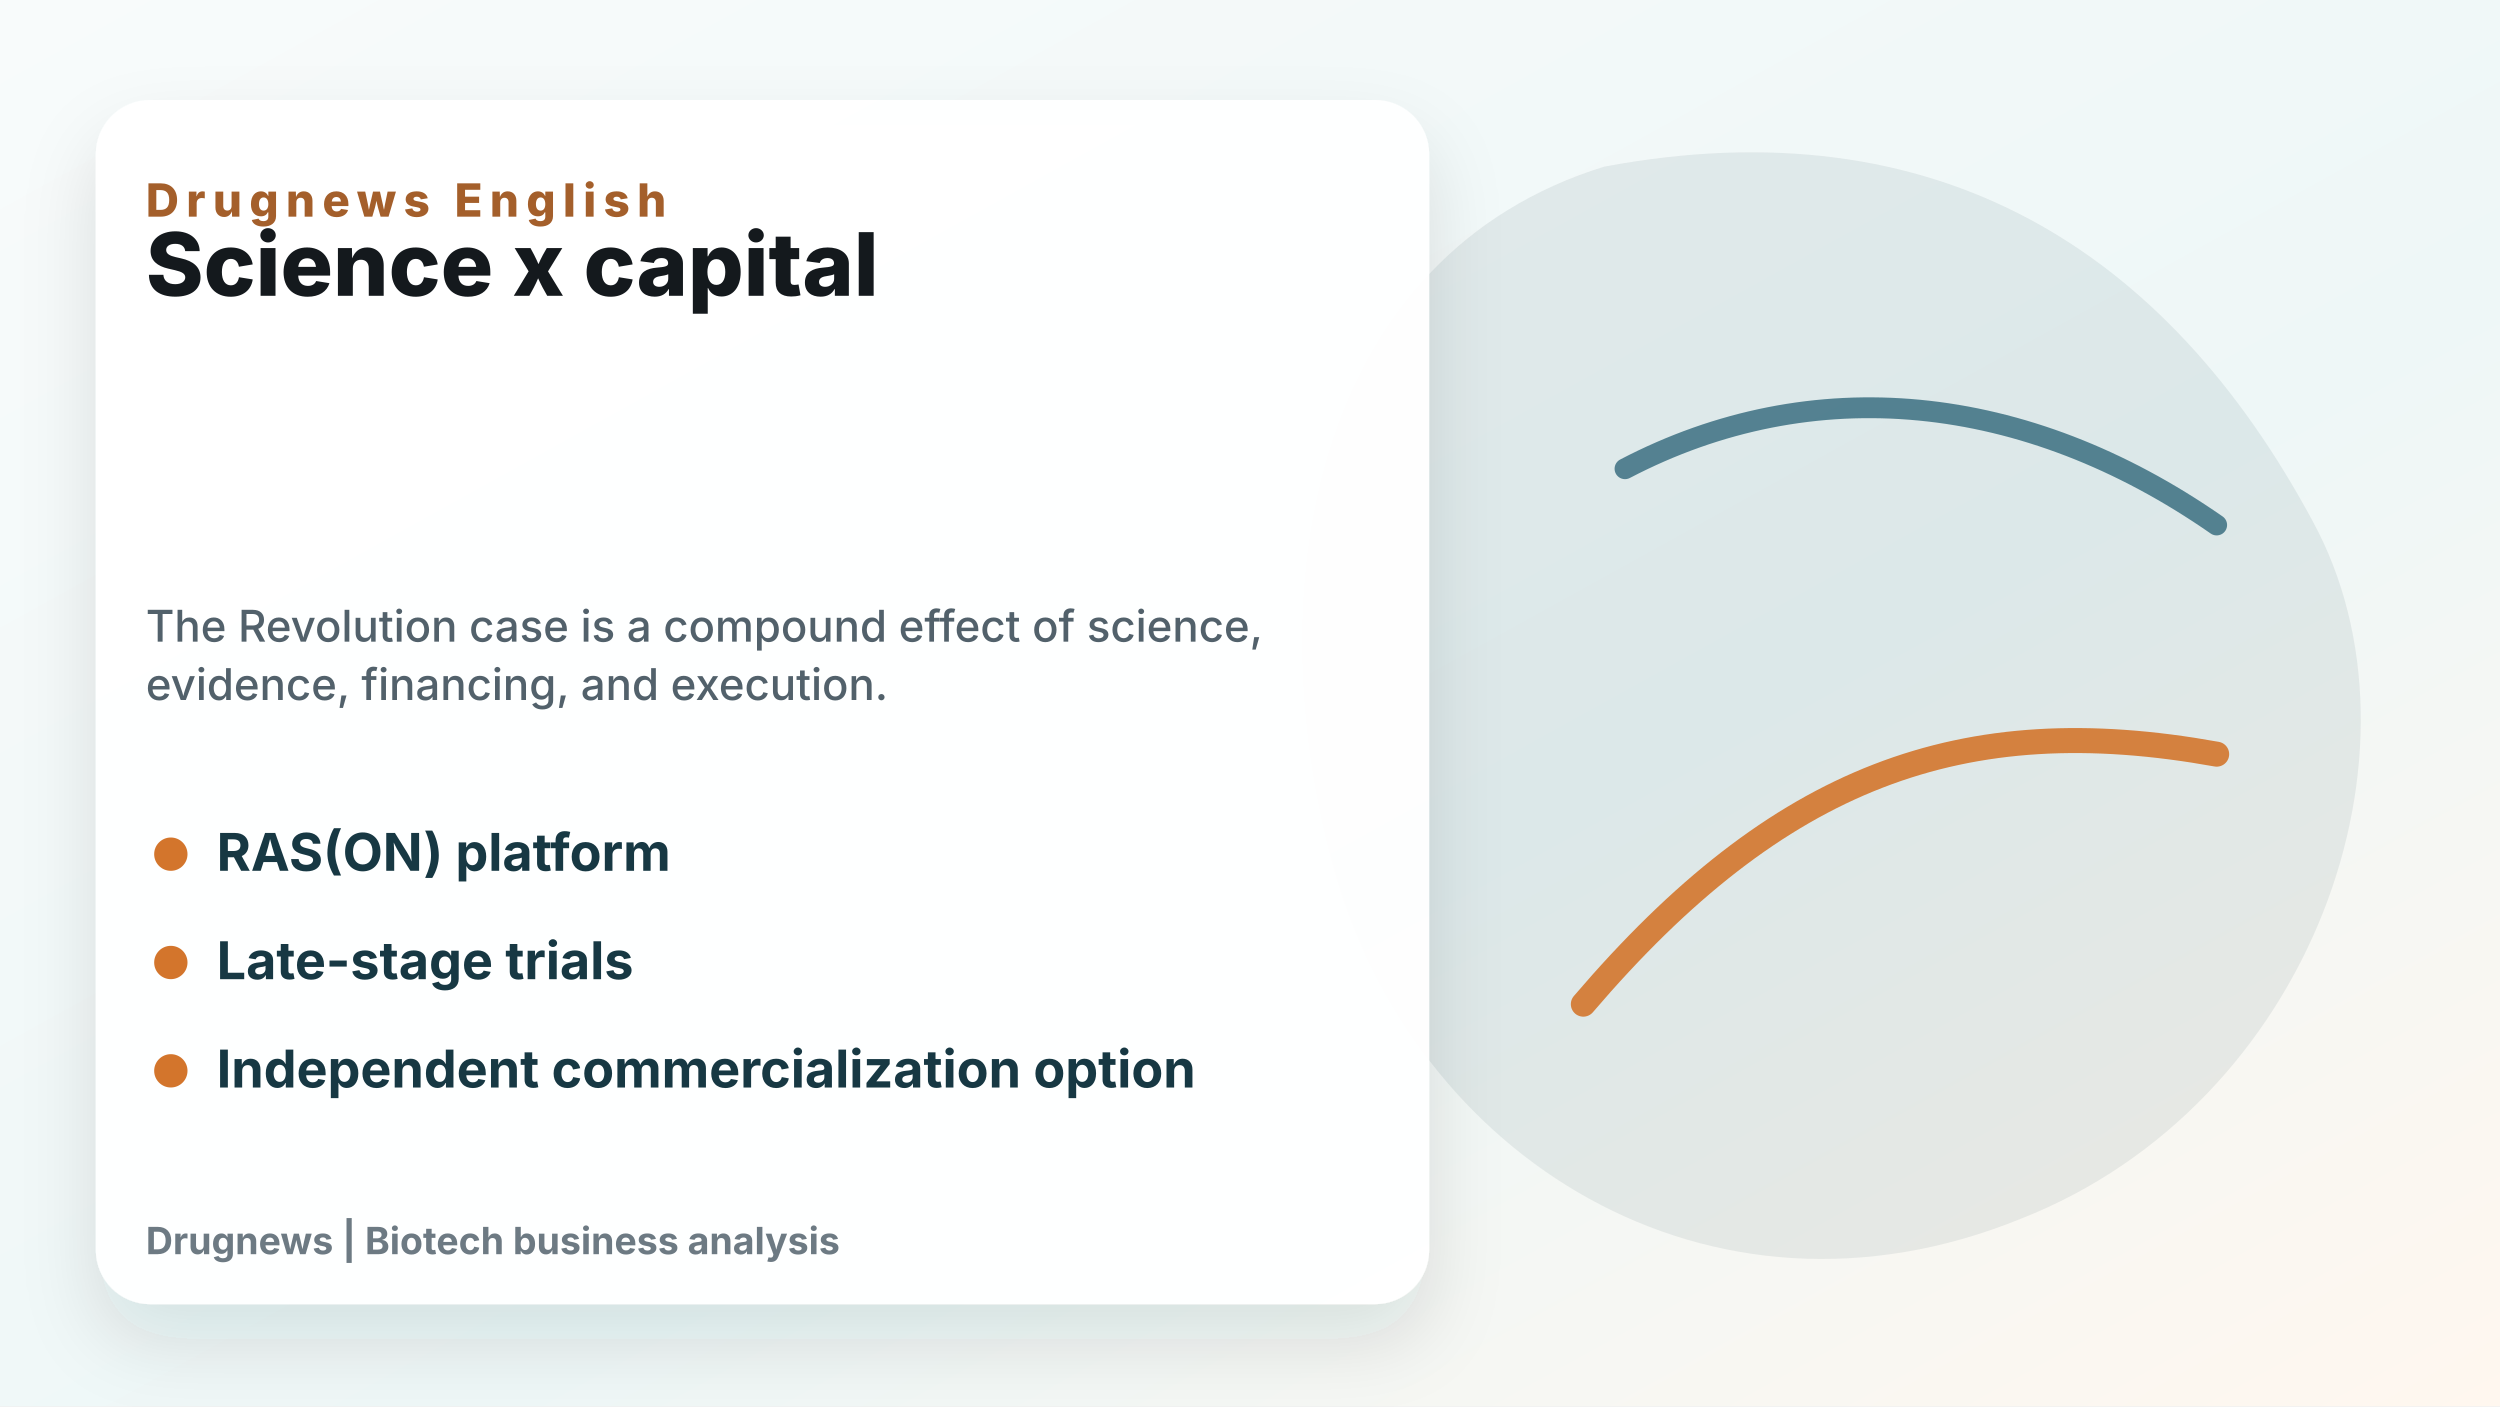
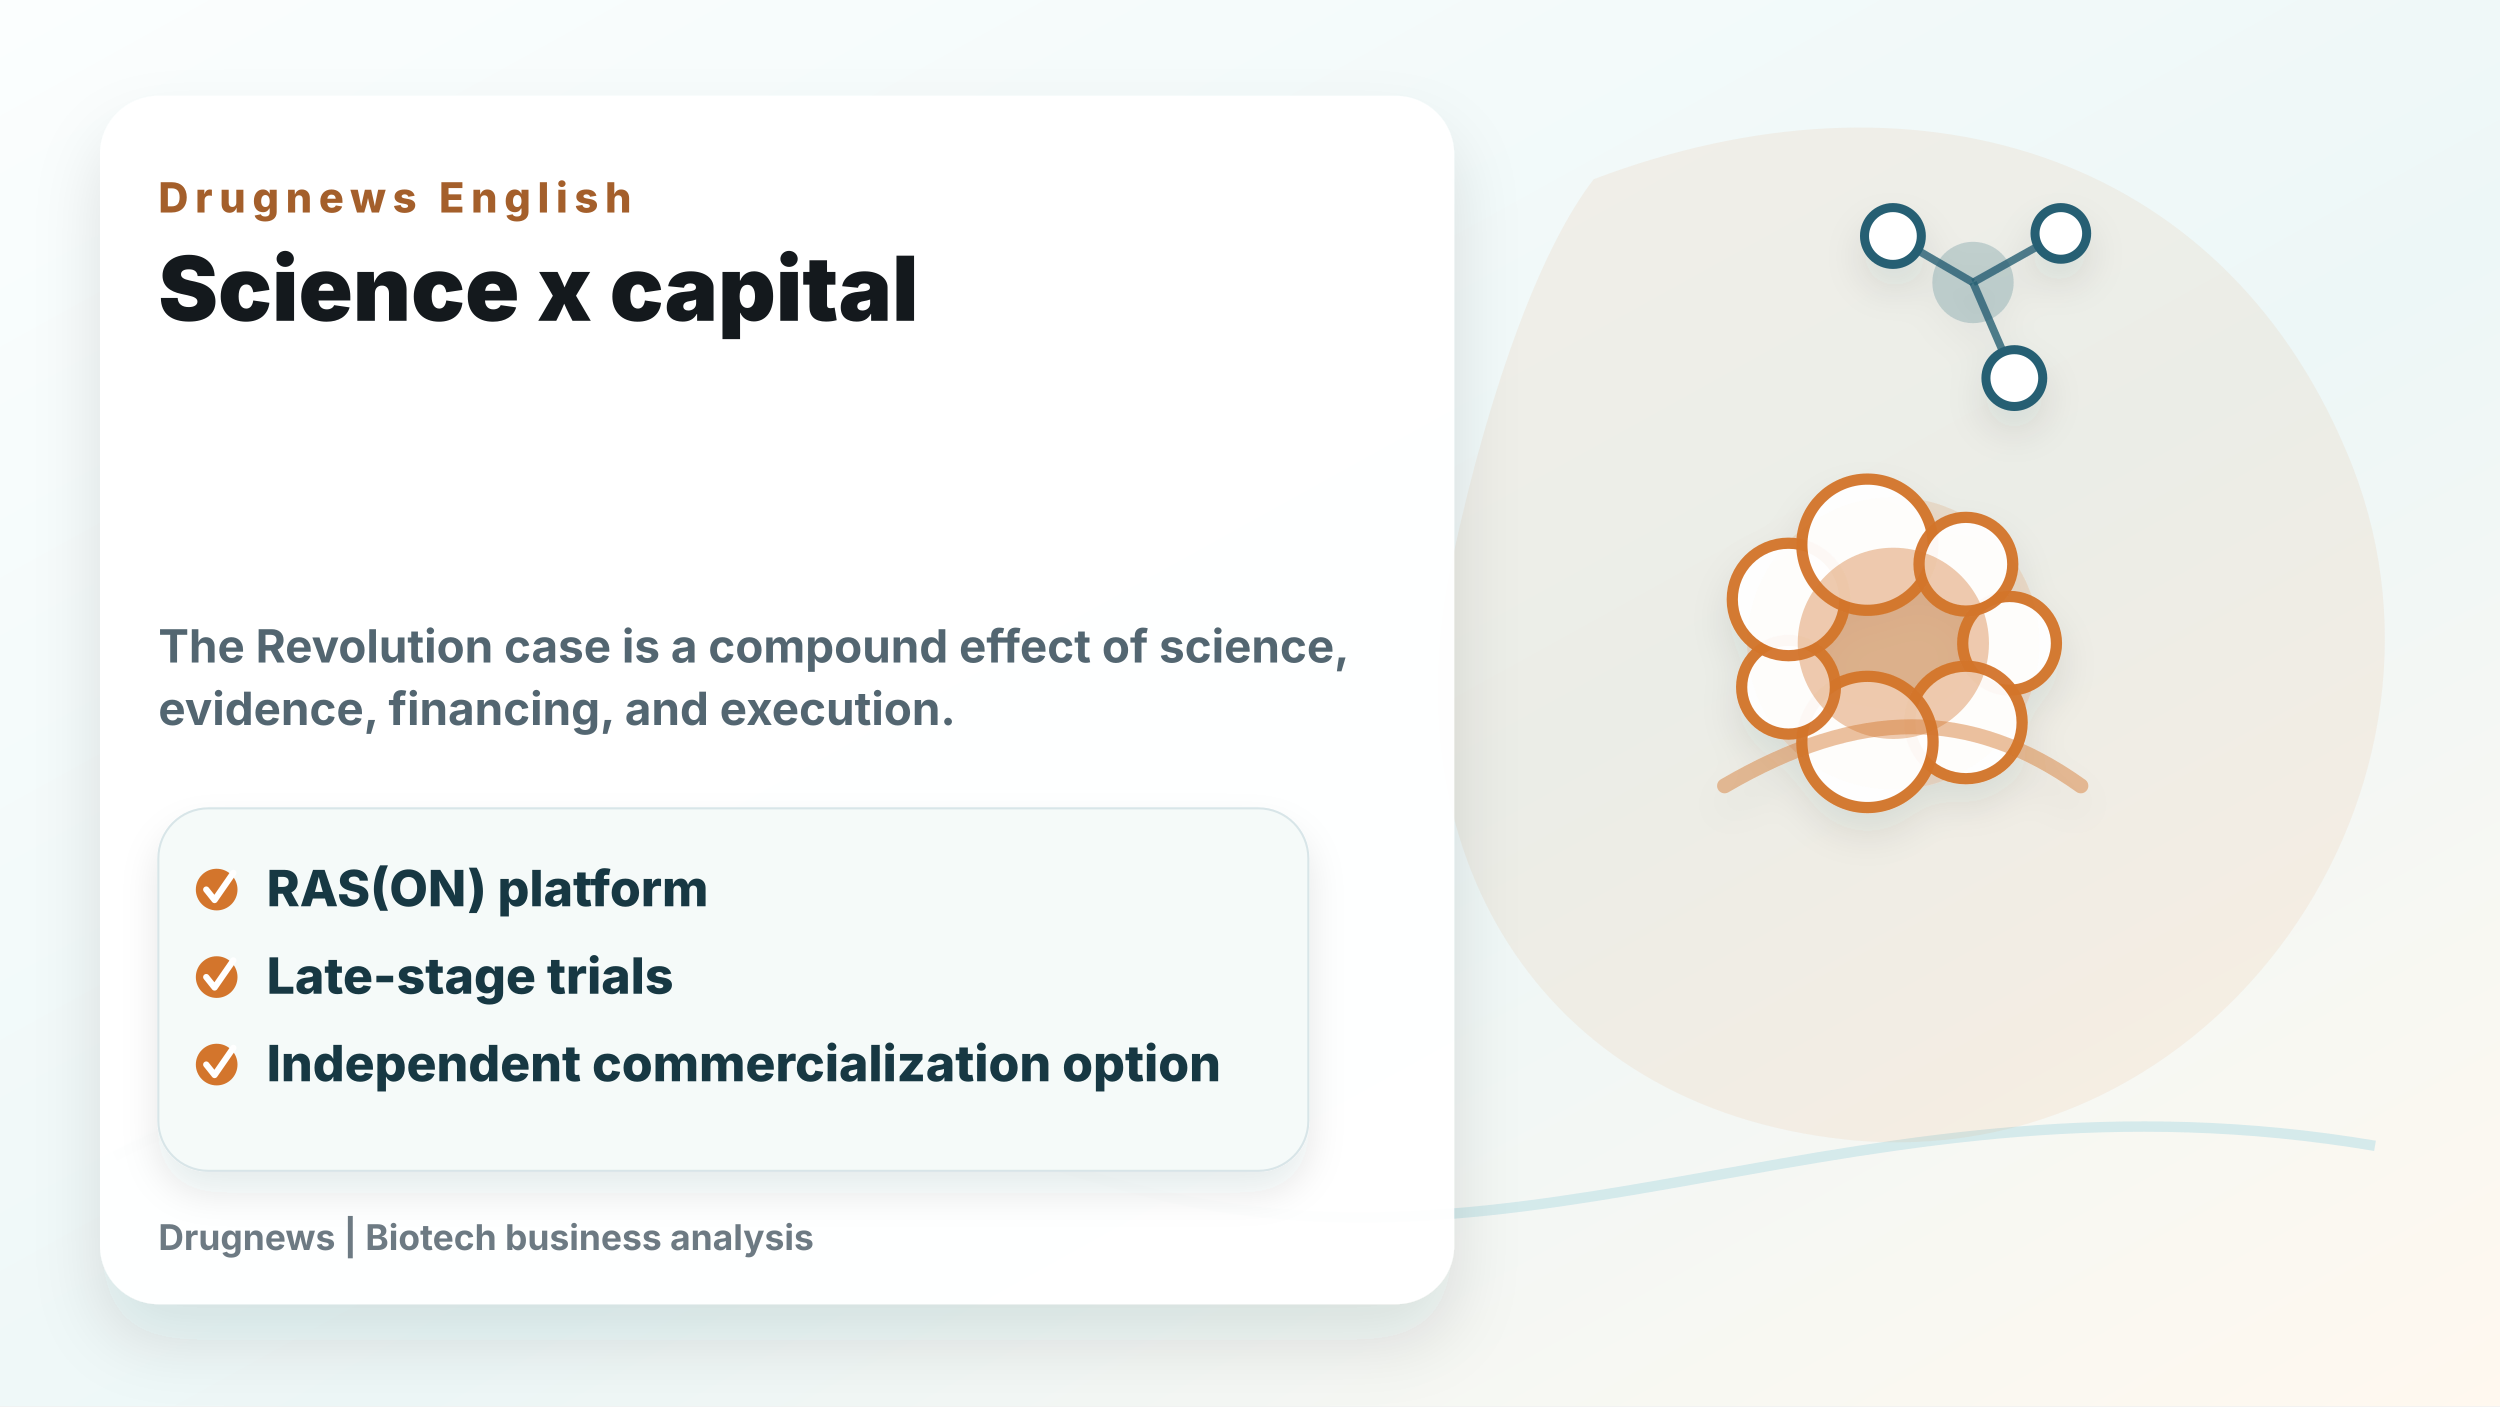
<svg xmlns="http://www.w3.org/2000/svg" width="1200" height="675" viewBox="0 0 1200 675" role="img" aria-label="Science x capital">
  <defs>
    <linearGradient id="bg" x1="0" y1="0" x2="1" y2="1">
-       <stop offset="0%" stop-color="#f8fbfb" />
-       <stop offset="60%" stop-color="#eef7f7" />
-       <stop offset="100%" stop-color="#fff7ef" />
+       <stop offset="0%" stop-color="#fbfefe" />
+       <stop offset="58%" stop-color="#edf7f7" />
+       <stop offset="100%" stop-color="#fff8ef" />
    </linearGradient>
    <filter id="shadow" x="-20%" y="-20%" width="140%" height="140%">
-       <feDropShadow dx="0" dy="18" stdDeviation="18" flood-color="#12313c" flood-opacity="0.12" />
+       <feDropShadow dx="0" dy="18" stdDeviation="16" flood-color="#12313c" flood-opacity="0.12" />
+     </filter>
+     <filter id="soft" x="-20%" y="-20%" width="140%" height="140%">
+       <feDropShadow dx="0" dy="10" stdDeviation="9" flood-color="#12313c" flood-opacity="0.10" />
    </filter>
  </defs>
  <style>
-     .label{font:800 22px Inter,Arial,sans-serif;letter-spacing:.16em;text-transform:uppercase;fill:#a45f2b}
-     .title{font:800 42px Inter,Arial,sans-serif;fill:#14191d}
-     .subtitle{font:500 21px Inter,Arial,sans-serif;fill:#52616b}
-     .point{font:750 25px Inter,Arial,sans-serif;fill:#173843}
-     .small{font:700 18px Inter,Arial,sans-serif;fill:#6d7a83}
+     .label{font:800 20px Inter,Arial,sans-serif;letter-spacing:.16em;text-transform:uppercase;fill:#a45f2b}
+     .title{font:850 43px Inter,Arial,sans-serif;fill:#14191d}
+     .subtitle{font:650 22px Inter,Arial,sans-serif;fill:#536671}
+     .point{font:800 24px Inter,Arial,sans-serif;fill:#173843}
+     .small{font:750 17px Inter,Arial,sans-serif;fill:#6d7a83}
  </style>
  <rect width="1200" height="675" fill="url(#bg)" />
-   <path d="M770 80 C930 50 1040 120 1110 250 C1170 360 1110 530 970 585 C820 646 678 555 640 416 C602 276 634 122 770 80Z" fill="#12313c" opacity="0.08" />
-   <path d="M760 482 C854 372 942 340 1064 362" fill="none" stroke="#d3752c" stroke-width="12" stroke-linecap="round" opacity=".9" />
-   <path d="M780 225 C870 178 972 188 1064 252" fill="none" stroke="#265f73" stroke-width="10" stroke-linecap="round" opacity=".75" />
+   <path d="M55 555 C237 464 382 524 535 568 C734 626 891 508 1140 550" fill="none" stroke="#cfe7ea" stroke-width="5" opacity=".85" />
+   <path d="M765 86 C918 28 1065 72 1126 216 C1195 376 1064 566 886 547 C736 531 667 405 697 269 C716 181 741 117 765 86Z" fill="#d3752c" opacity=".08" />
  <g filter="url(#shadow)">
-     <rect x="46" y="48" width="640" height="578" rx="26" fill="#fff" opacity=".95" />
+     <rect x="48" y="46" width="650" height="580" rx="28" fill="#fff" opacity=".96" />
  </g>
-   <text x="70" y="104" class="label">Drugnews English</text>
-   <text x="70" y="142" class="title">Science x capital</text>
-   <text x="70" y="308" class="subtitle">The Revolution case is a compound effect of science,</text>
-   <text x="70" y="336" class="subtitle">evidence, financing, and execution.</text>
-   <g>
-     <circle cx="82" cy="410" r="8" fill="#d3752c" />
-     <text x="104" y="418" class="point">RAS(ON) platform</text>
+   <text x="76" y="102" class="label">Drugnews English</text>
+   <text x="76" y="154" class="title" text-anchor="start">Science x capital</text>
+   <text x="76" y="318" class="subtitle" text-anchor="start">The Revolution case is a compound effect of science,</text>
+   <text x="76" y="348" class="subtitle" text-anchor="start">evidence, financing, and execution.</text>
+   <g filter="url(#soft)">
+     <rect x="76" y="388" width="552" height="174" rx="24" fill="#f5faf9" stroke="#d8e5e8" />
  </g>
  <g>
-     <circle cx="82" cy="462" r="8" fill="#d3752c" />
-     <text x="104" y="470" class="point">Late-stage trials</text>
+     <circle cx="104" cy="427" r="10" fill="#d3752c" />
+     <path d="M99 427 l4 5 l9 -13" fill="none" stroke="#fff" stroke-width="3" stroke-linecap="round" stroke-linejoin="round" />
+     <text x="128" y="435" class="point">RAS(ON) platform</text>
  </g>
  <g>
-     <circle cx="82" cy="514" r="8" fill="#d3752c" />
-     <text x="104" y="522" class="point">Independent commercialization option</text>
+     <circle cx="104" cy="469" r="10" fill="#d3752c" />
+     <path d="M99 469 l4 5 l9 -13" fill="none" stroke="#fff" stroke-width="3" stroke-linecap="round" stroke-linejoin="round" />
+     <text x="128" y="477" class="point">Late-stage trials</text>
  </g>
-   <text x="70" y="602" class="small">Drugnews | Biotech business analysis</text>
+   <g>
+     <circle cx="104" cy="511" r="10" fill="#d3752c" />
+     <path d="M99 511 l4 5 l9 -13" fill="none" stroke="#fff" stroke-width="3" stroke-linecap="round" stroke-linejoin="round" />
+     <text x="128" y="519" class="point">Independent commercialization option</text>
+   </g>
+   <text x="76" y="600" class="small">Drugnews | Biotech business analysis</text>
+   <g filter="url(#soft)">
+     <g transform="translate(790 190) scale(0.9)">
+       <circle cx="132" cy="132" r="78" fill="#d3752c" opacity=".16" />
+       <circle cx="194.0" cy="132.0" r="25" fill="#fff" stroke="#d3752c" stroke-width="6" opacity=".95" />
+       <circle cx="170.7" cy="174.2" r="30" fill="#fff" stroke="#d3752c" stroke-width="6" opacity=".95" />
+       <circle cx="118.2" cy="184.6" r="35" fill="#fff" stroke="#d3752c" stroke-width="6" opacity=".95" />
+       <circle cx="76.1" cy="155.4" r="25" fill="#fff" stroke="#d3752c" stroke-width="6" opacity=".95" />
+       <circle cx="76.1" cy="108.6" r="30" fill="#fff" stroke="#d3752c" stroke-width="6" opacity=".95" />
+       <circle cx="118.2" cy="79.4" r="35" fill="#fff" stroke="#d3752c" stroke-width="6" opacity=".95" />
+       <circle cx="170.7" cy="89.8" r="25" fill="#fff" stroke="#d3752c" stroke-width="6" opacity=".95" />
+       <circle cx="132" cy="132" r="48" fill="#d3752c" opacity=".38" stroke="#d3752c" stroke-width="6" />
+       <path d="M42 208 c72-42 131-42 190 0" fill="none" stroke="#d3752c" stroke-width="8" opacity=".45" stroke-linecap="round" />
+     </g>
+     <g transform="translate(890 86) scale(0.62)">
+       <line x1="30" y1="44" x2="92" y2="80" stroke="#265f73" stroke-width="6" opacity=".8" />
+       <line x1="92" y1="80" x2="160" y2="42" stroke="#265f73" stroke-width="6" opacity=".8" />
+       <line x1="92" y1="80" x2="124" y2="154" stroke="#265f73" stroke-width="6" opacity=".8" />
+       <circle cx="30" cy="44" r="22" fill="#fff" stroke="#265f73" stroke-width="7" />
+       <circle cx="92" cy="80" r="28" fill="#265f73" opacity=".22" stroke="#265f73" stroke-width="7" />
+       <circle cx="160" cy="42" r="20" fill="#fff" stroke="#265f73" stroke-width="7" />
+       <circle cx="124" cy="154" r="22" fill="#fff" stroke="#265f73" stroke-width="7" />
+     </g>
+   </g>
</svg>
